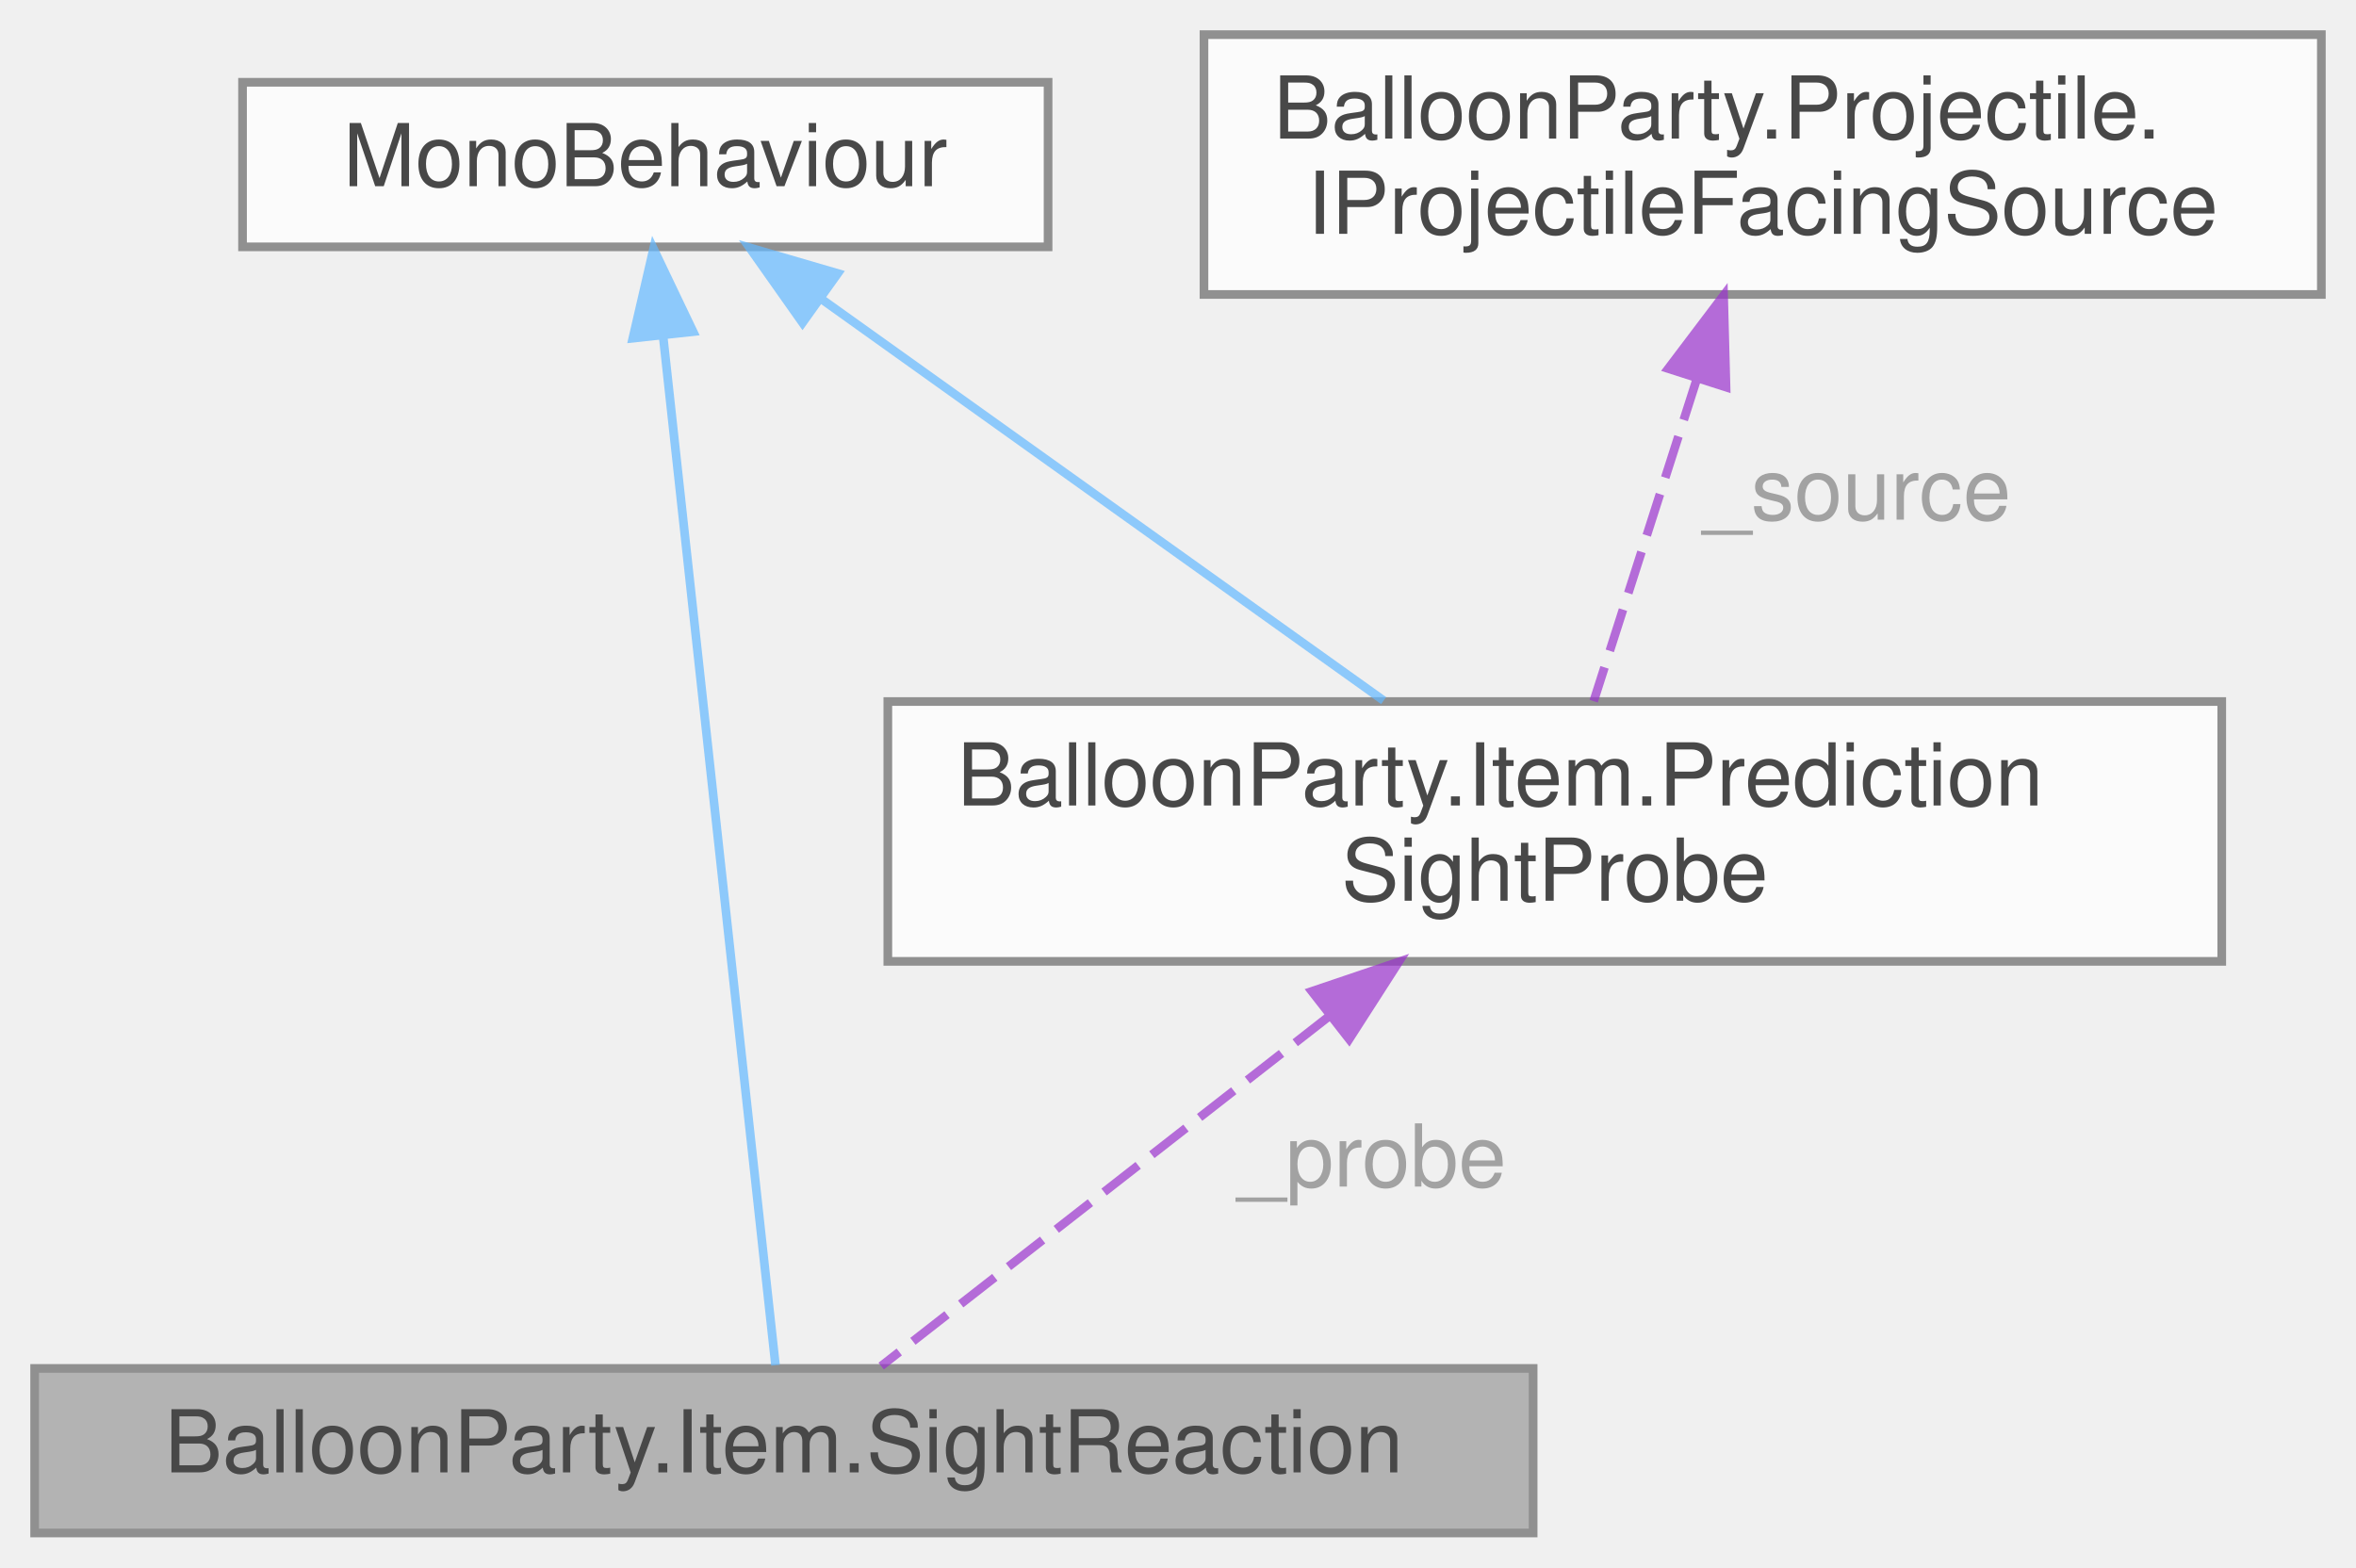
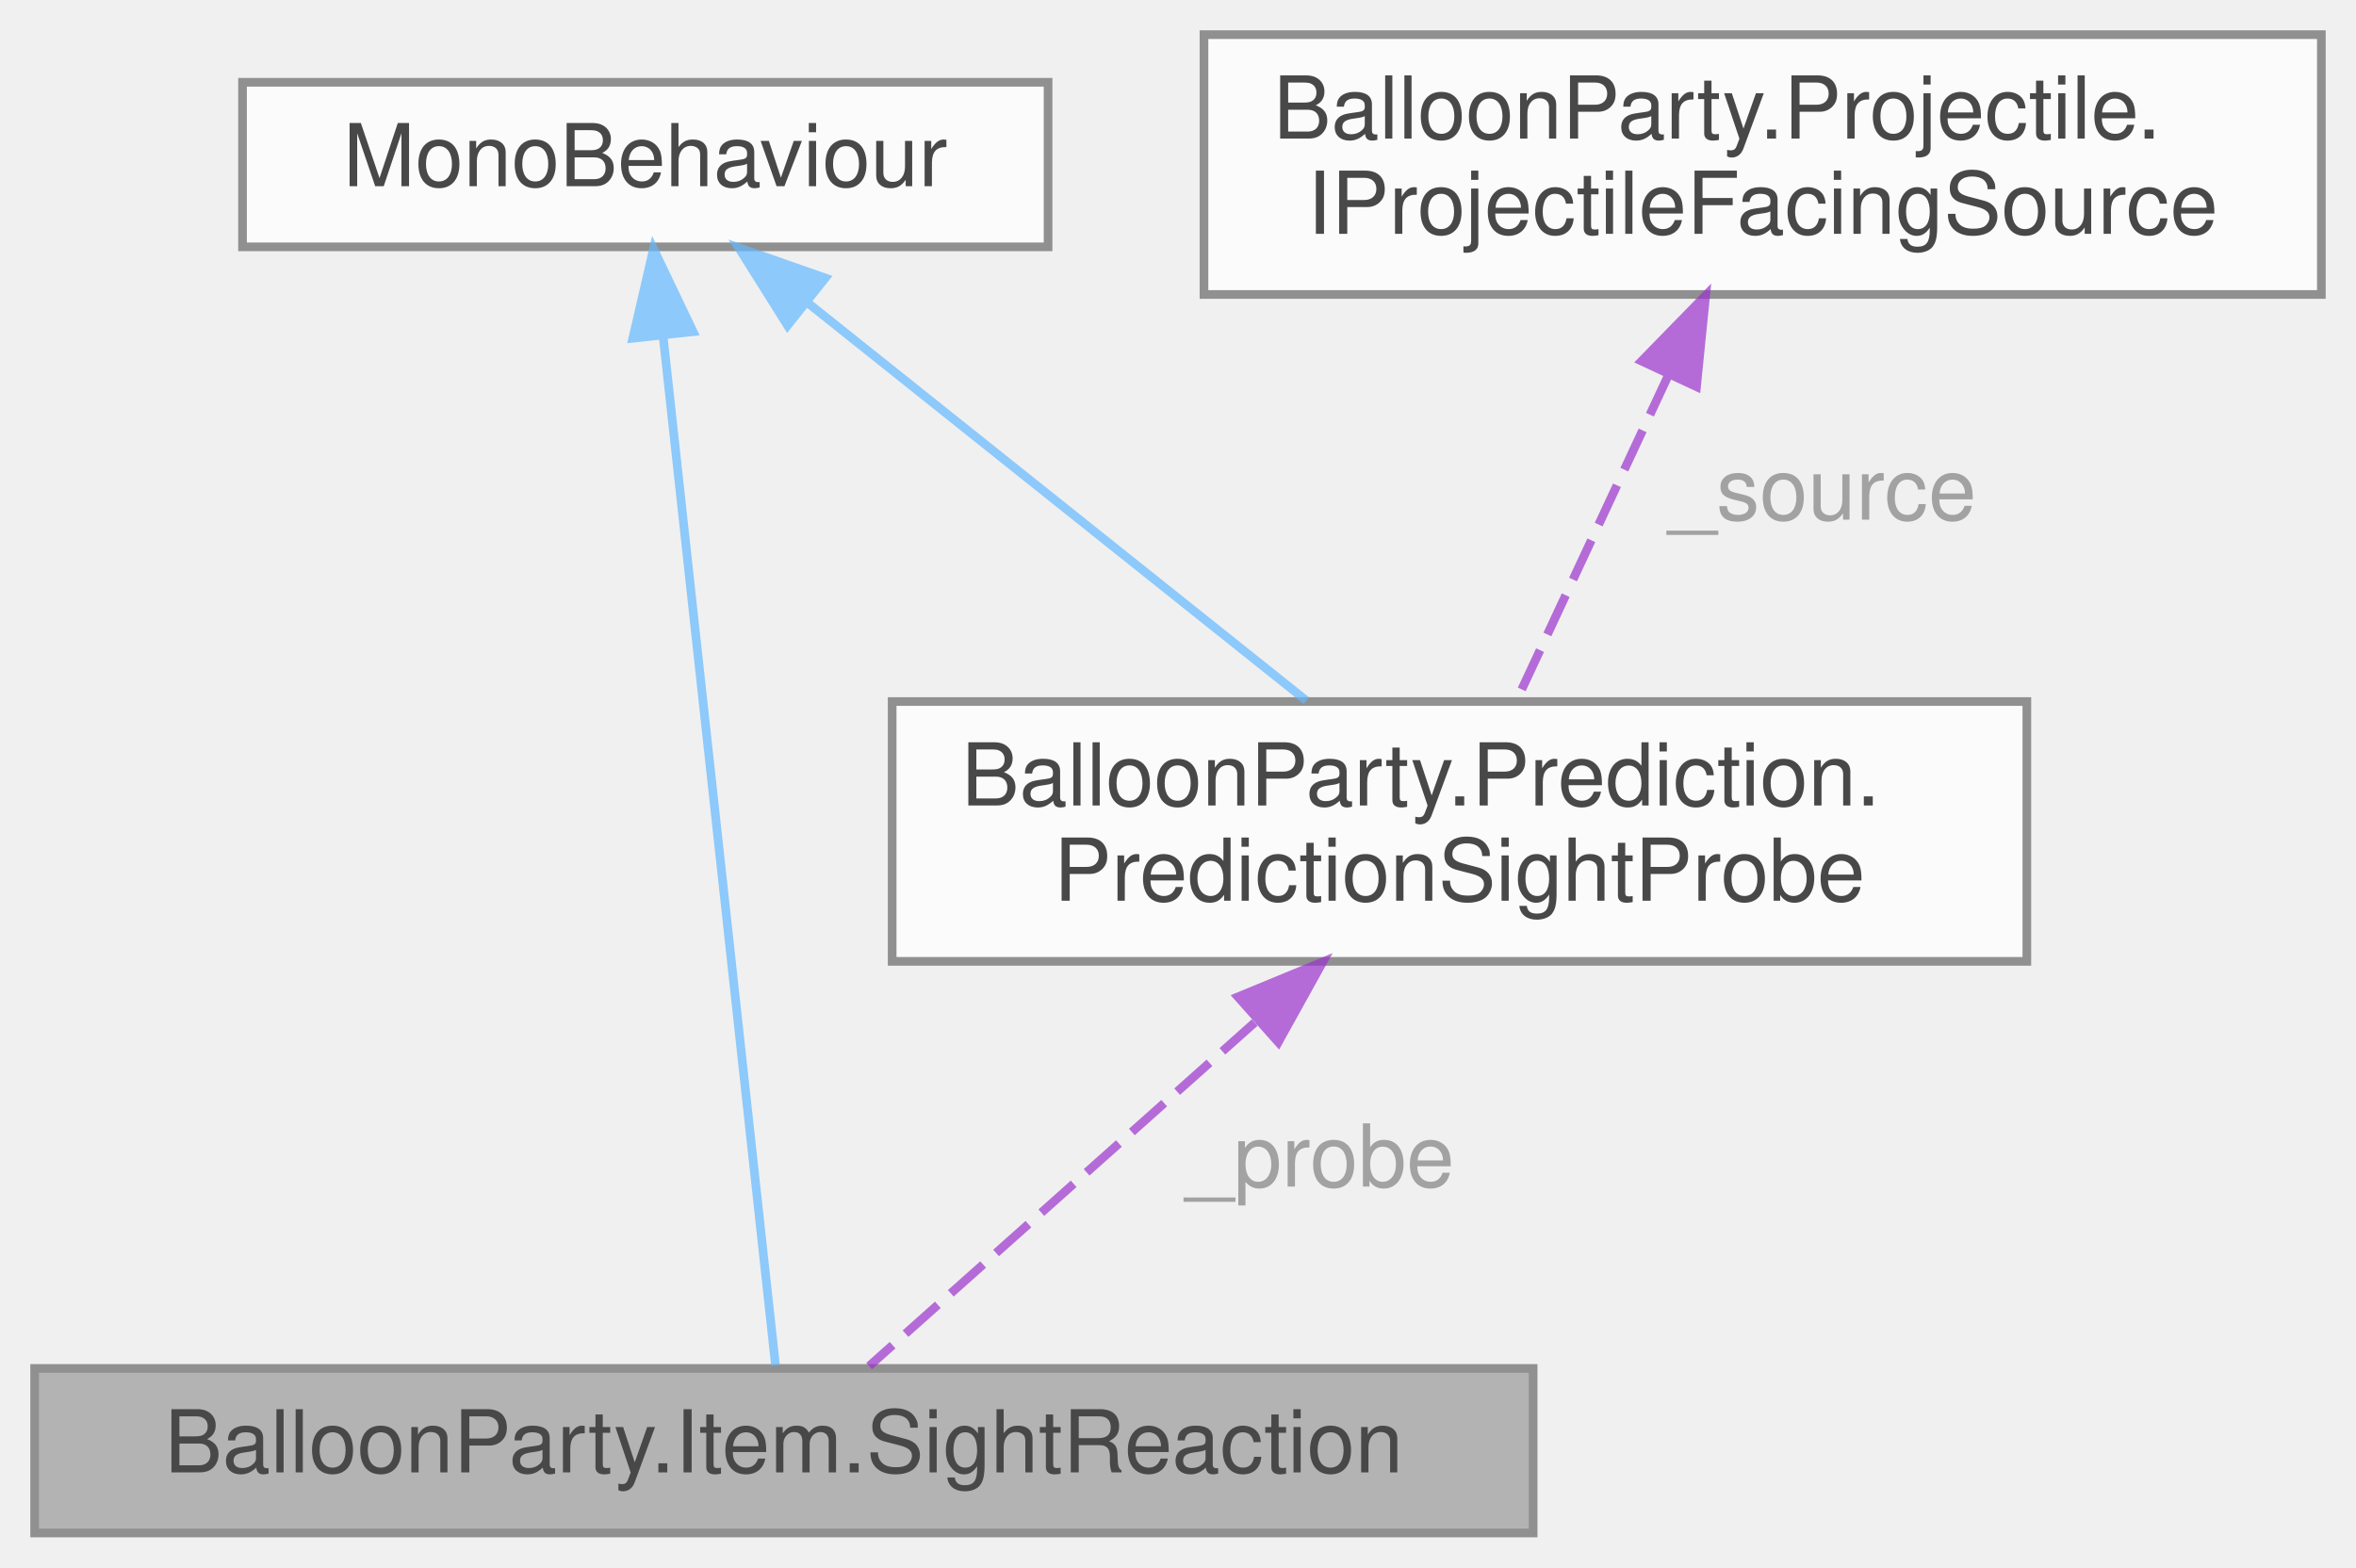
<svg xmlns="http://www.w3.org/2000/svg" xmlns:xlink="http://www.w3.org/1999/xlink" width="272pt" height="181pt" viewBox="0.00 0.00 272.00 181.00">
  <svg id="main" version="1.1" xml:space="preserve">
    <style type="text/css">
.node, .edge {opacity: 0.7;}
.node.selected, .edge.selected {opacity: 1;}
.edge:hover path { stroke: red; }
.edge:hover polygon { stroke: red; fill: red; }
</style>
    <svg id="graph" class="graph">
      <g id="graph0" class="graph" transform="scale(1 1) rotate(0) translate(4 177)">
        <g id="Node000001" class="node">
          <g id="a_Node000001">
            <a xlink:title="Base for a behaviour that reacts to the loaded shot's aim-prediction line being sighted on this item,...">
              <polygon fill="#999999" stroke="#666666" points="173,-19 0,-19 0,0 173,0 173,-19" />
              <text text-anchor="middle" x="86.5" y="-7" font-family="Helvetica,sans-Serif" font-size="10.00">BalloonParty.Item.SightReaction</text>
            </a>
          </g>
        </g>
        <g id="Node000002" class="node">
          <g id="a_Node000002">
            <a xlink:title=" ">
              <polygon fill="white" stroke="#666666" points="117,-167.5 24,-167.5 24,-148.5 117,-148.5 117,-167.5" />
              <text text-anchor="middle" x="70.5" y="-155.5" font-family="Helvetica,sans-Serif" font-size="10.00">MonoBehaviour</text>
            </a>
          </g>
        </g>
        <g id="edge1_Node000001_Node000002" class="edge">
          <g id="a_edge1_Node000001_Node000002">
            <a xlink:title=" ">
              <path fill="none" stroke="#63b8ff" d="M72.57,-138.06C76.06,-106.1 82.99,-42.68 85.53,-19.37" />
              <polygon fill="#63b8ff" stroke="#63b8ff" points="69.06,-137.95 71.45,-148.27 76.02,-138.71 69.06,-137.95" />
            </a>
          </g>
        </g>
        <g id="Node000003" class="node">
          <g id="a_Node000003">
-             <a xlink:href="classBalloonParty_1_1Item_1_1PredictionSightProbe.html" target="_top" xlink:title="Single per-item producer of the &quot;is the loaded shot's aim-prediction line sighted on this item,...">
-               <polygon fill="white" stroke="#666666" points="252.5,-96 98.5,-96 98.5,-66 252.5,-66 252.5,-96" />
-               <text text-anchor="start" x="106.5" y="-84" font-family="Helvetica,sans-Serif" font-size="10.00">BalloonParty.Item.Prediction</text>
-               <text text-anchor="middle" x="175.5" y="-73" font-family="Helvetica,sans-Serif" font-size="10.00">SightProbe</text>
+             <a xlink:href="classBalloonParty_1_1Prediction_1_1PredictionSightProbe.html" target="_top" xlink:title="Single per-actor producer of the &quot;is the loaded shot's aim-prediction line sighted on this    actor,...">
+               <polygon fill="white" stroke="#666666" points="230,-96 99,-96 99,-66 230,-66 230,-96" />
+               <text text-anchor="start" x="107" y="-84" font-family="Helvetica,sans-Serif" font-size="10.00">BalloonParty.Prediction.</text>
+               <text text-anchor="middle" x="164.5" y="-73" font-family="Helvetica,sans-Serif" font-size="10.00">PredictionSightProbe</text>
            </a>
          </g>
        </g>
        <g id="edge3_Node000003_Node000002" class="edge">
          <g id="a_edge3_Node000003_Node000002">
            <a xlink:title=" ">
-               <path fill="none" stroke="#63b8ff" d="M90.7,-142.57C109.44,-129.19 137.15,-109.39 155.74,-96.11" />
-               <polygon fill="#63b8ff" stroke="#63b8ff" points="88.65,-139.74 82.54,-148.4 92.72,-145.43 88.65,-139.74" />
+               <path fill="none" stroke="#63b8ff" d="M89.27,-142.02C106.03,-128.65 130.39,-109.21 146.81,-96.11" />
+               <polygon fill="#63b8ff" stroke="#63b8ff" points="86.92,-139.42 81.28,-148.4 91.28,-144.9 86.92,-139.42" />
            </a>
          </g>
        </g>
        <g id="edge2_Node000001_Node000003" class="edge">
          <g id="a_edge2_Node000001_Node000003">
            <a xlink:title=" ">
-               <path fill="none" stroke="#9a32cd" stroke-dasharray="5,2" d="M149.47,-59.68C132.29,-46.26 110.65,-29.36 97.73,-19.27" />
-               <polygon fill="#9a32cd" stroke="#9a32cd" points="147.45,-62.54 157.49,-65.94 151.76,-57.02 147.45,-62.54" />
+               <path fill="none" stroke="#9a32cd" stroke-dasharray="5,2" d="M140.86,-58.94C125.95,-45.65 107.46,-29.17 96.34,-19.27" />
+               <polygon fill="#9a32cd" stroke="#9a32cd" points="138.92,-61.9 148.72,-65.94 143.58,-56.67 138.92,-61.9" />
            </a>
          </g>
-           <text text-anchor="middle" x="153" y="-40" font-family="Helvetica,sans-Serif" font-size="10.00" fill="grey"> _probe</text>
+           <text text-anchor="middle" x="147" y="-40" font-family="Helvetica,sans-Serif" font-size="10.00" fill="grey"> _probe</text>
        </g>
        <g id="Node000004" class="node">
          <g id="a_Node000004">
            <a xlink:href="interfaceBalloonParty_1_1Projectile_1_1IProjectileFacingSource.html" target="_top" xlink:title="Read-only facing surface for the loaded/flying shot, exposed to a pooled (non-injected) item visual —...">
              <polygon fill="white" stroke="#666666" points="264,-173 135,-173 135,-143 264,-143 264,-173" />
              <text text-anchor="start" x="143" y="-161" font-family="Helvetica,sans-Serif" font-size="10.00">BalloonParty.Projectile.</text>
              <text text-anchor="middle" x="199.5" y="-150" font-family="Helvetica,sans-Serif" font-size="10.00">IProjectileFacingSource</text>
            </a>
          </g>
        </g>
        <g id="edge4_Node000003_Node000004" class="edge">
          <g id="a_edge4_Node000003_Node000004">
            <a xlink:title=" ">
-               <path fill="none" stroke="#9a32cd" stroke-dasharray="5,2" d="M191.91,-133.28C187.99,-121.03 183.34,-106.5 179.99,-96.04" />
-               <polygon fill="#9a32cd" stroke="#9a32cd" points="188.6,-134.44 194.99,-142.89 195.27,-132.3 188.6,-134.44" />
+               <path fill="none" stroke="#9a32cd" stroke-dasharray="5,2" d="M188.6,-133.65C182.85,-121.32 175.98,-106.61 171.05,-96.04" />
+               <polygon fill="#9a32cd" stroke="#9a32cd" points="185.52,-135.31 192.92,-142.89 191.86,-132.35 185.52,-135.31" />
            </a>
          </g>
-           <text text-anchor="middle" x="209" y="-117" font-family="Helvetica,sans-Serif" font-size="10.00" fill="grey"> _source</text>
+           <text text-anchor="middle" x="205" y="-117" font-family="Helvetica,sans-Serif" font-size="10.00" fill="grey"> _source</text>
        </g>
      </g>
    </svg>
  </svg>
  <style type="text/css">

[data-mouse-over-selected='false'] { opacity: 0.7; }
[data-mouse-over-selected='true']  { opacity: 1.0; }

</style>
</svg>
